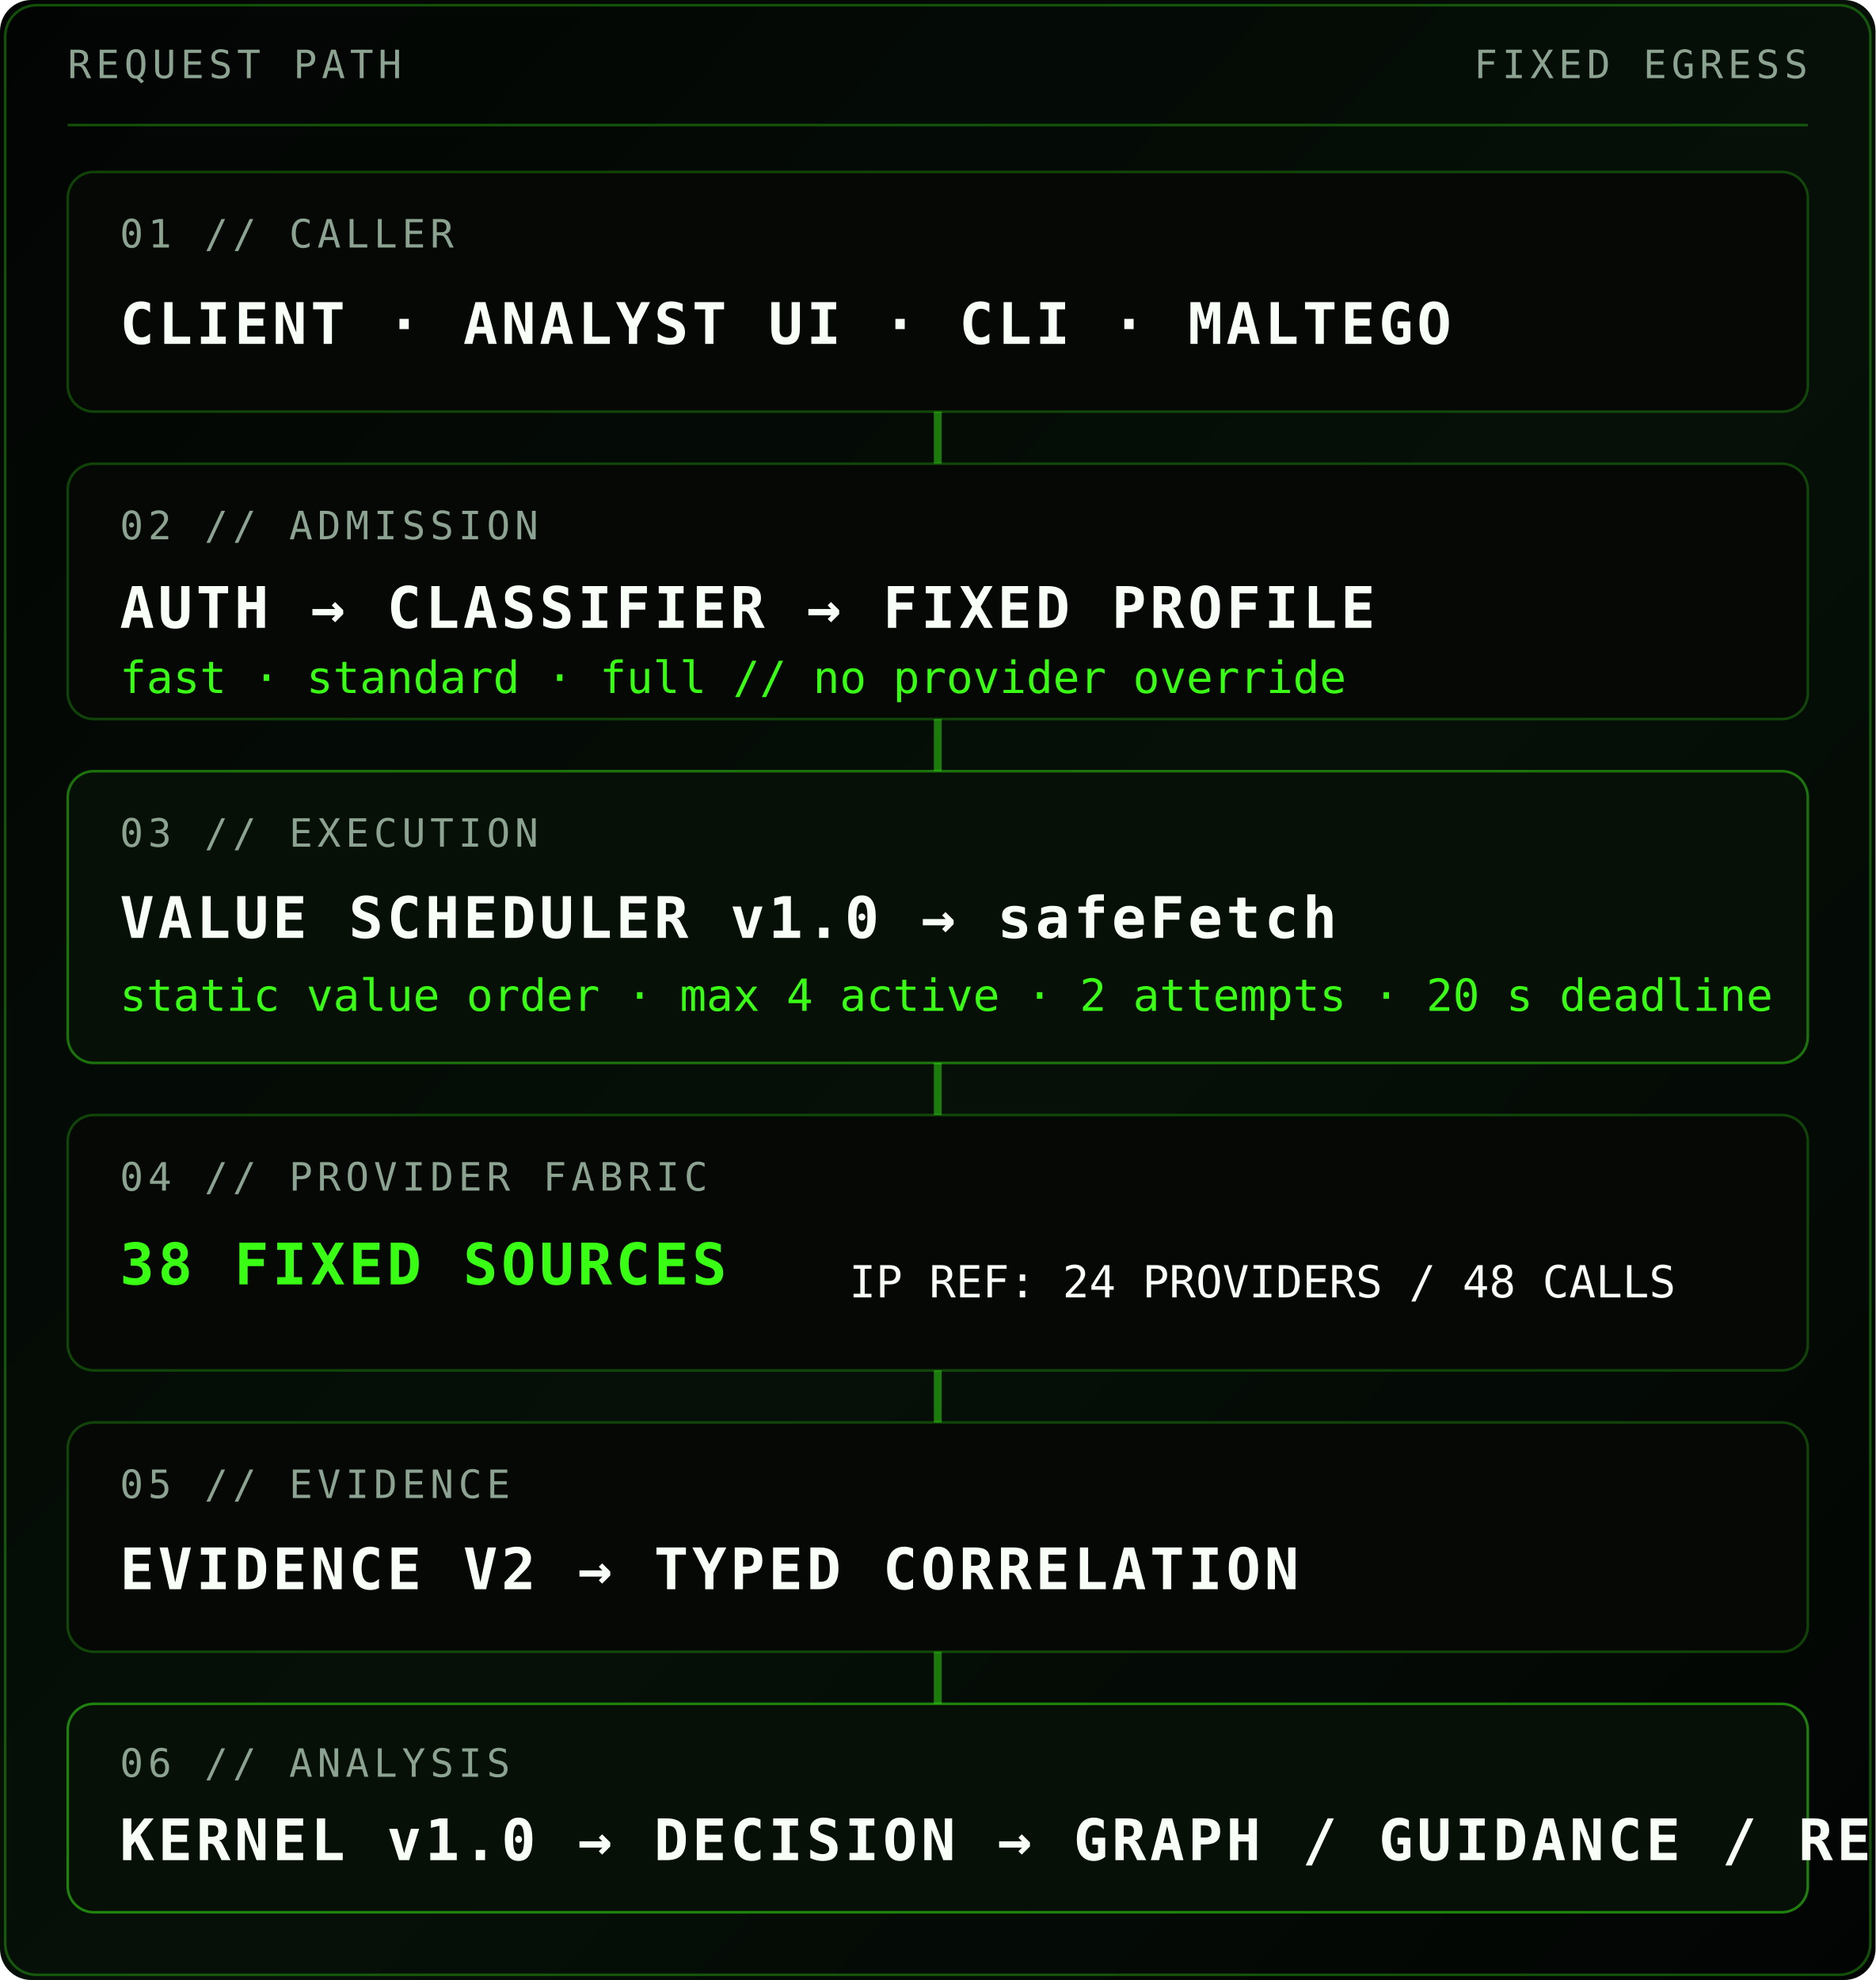
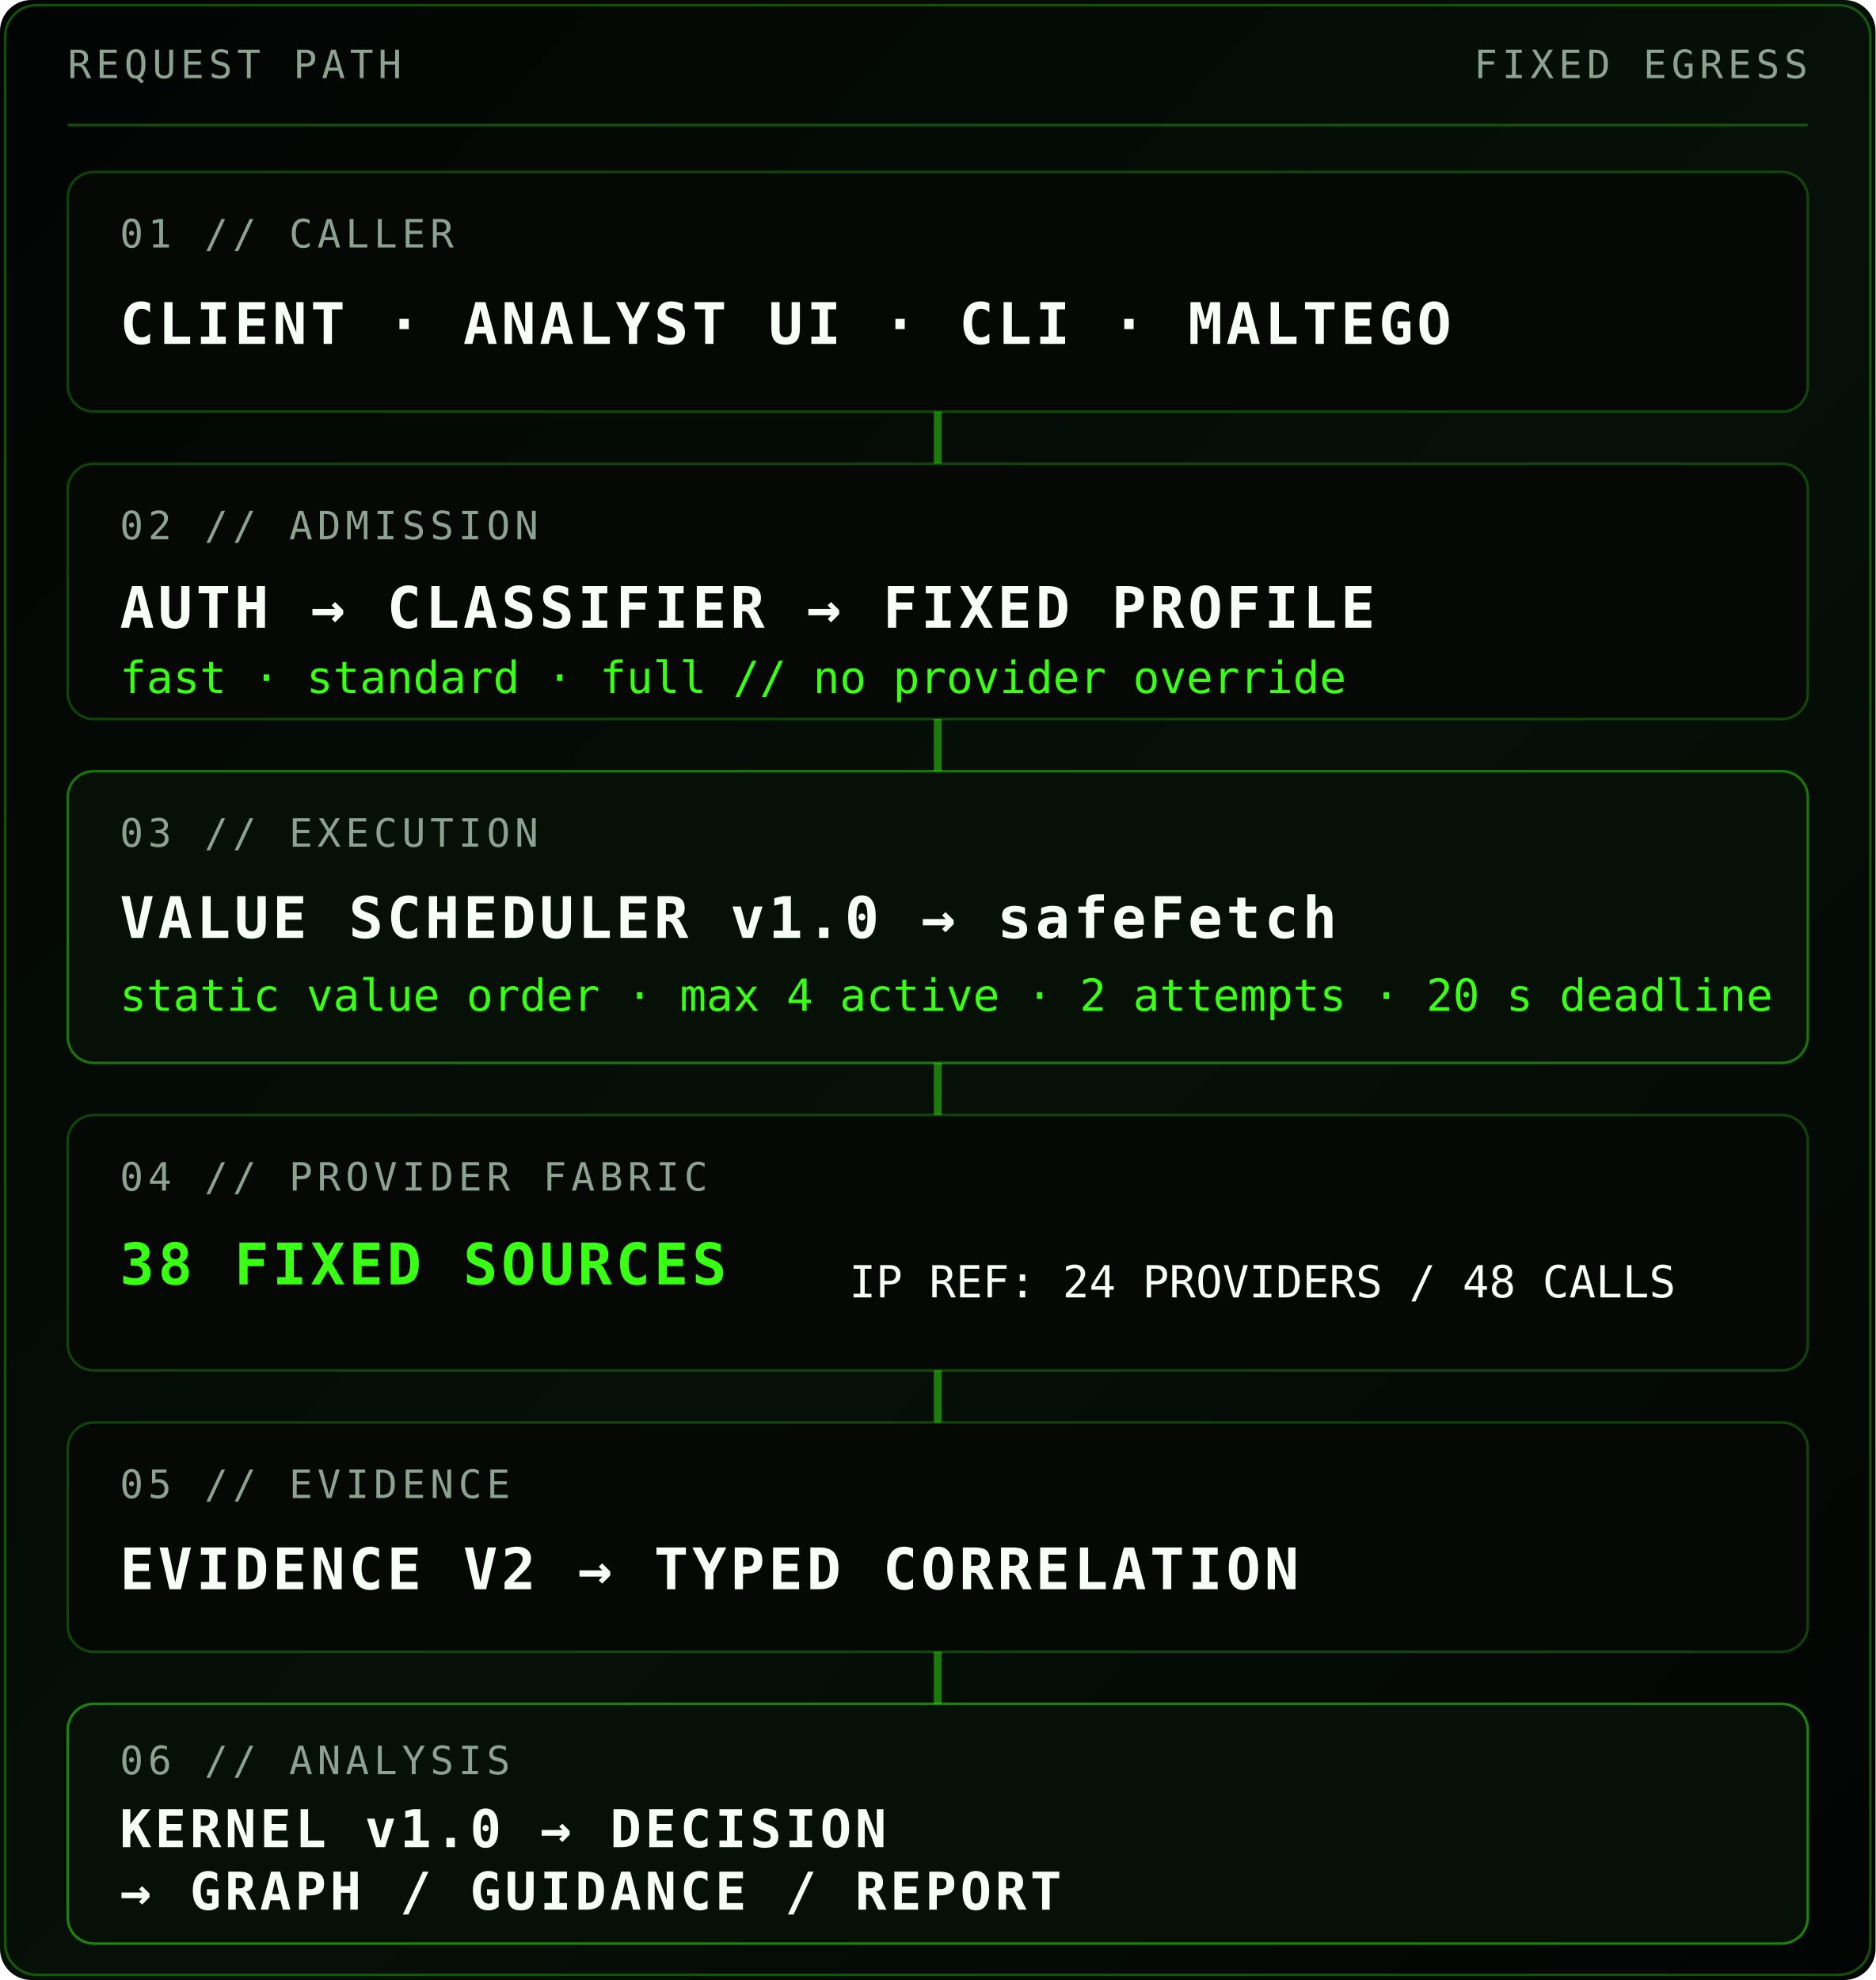
<svg xmlns="http://www.w3.org/2000/svg" viewBox="0 0 720 760" role="img" aria-labelledby="t d">
  <defs>
    <linearGradient id="bg" x1="0" y1="0" x2="1" y2="1">
      <stop stop-color="#020403" />
      <stop offset=".55" stop-color="#061008" />
      <stop offset="1" stop-color="#020403" />
    </linearGradient>
    <style>.m{font-family:ui-monospace,SFMono-Regular,Menlo,Consolas,monospace}.h{font-family:ui-monospace,SFMono-Regular,Menlo,Consolas,monospace;font-weight:900;letter-spacing:1.4px}</style>
  </defs>
  <rect width="720" height="760" rx="12" fill="url(#bg)" />
  <rect x="2" y="2" width="716" height="756" rx="12" fill="none" stroke="#39FF14" stroke-opacity=".3" />
  <g class="m" font-size="15" letter-spacing="1.8" fill="#8DA391">
    <text x="26" y="30">REQUEST PATH</text>
    <text x="694" y="30" text-anchor="end">FIXED EGRESS</text>
  </g>
  <path d="M26 48H694" stroke="#39FF14" stroke-opacity=".3" />
  <g transform="translate(26 66)">
    <rect width="668" height="92" rx="10" fill="#050805" stroke="#39FF14" stroke-opacity=".24" />
    <text x="20" y="29" class="m" font-size="15" letter-spacing="1.8" fill="#8DA391">01 // CALLER</text>
    <text x="20" y="66" class="h" font-size="22" fill="#F7FFF6">CLIENT · ANALYST UI · CLI · MALTEGO</text>
  </g>
  <path d="M360 158V178" stroke="#39FF14" stroke-opacity=".45" stroke-width="3" />
  <g transform="translate(26 178)">
    <rect width="668" height="98" rx="10" fill="#050805" stroke="#39FF14" stroke-opacity=".24" />
    <text x="20" y="29" class="m" font-size="15" letter-spacing="1.8" fill="#8DA391">02 // ADMISSION</text>
    <text x="20" y="63" class="h" font-size="22" fill="#F7FFF6">AUTH → CLASSIFIER → FIXED PROFILE</text>
    <text x="20" y="88" class="m" font-size="17" fill="#39FF14">fast · standard · full // no provider override</text>
  </g>
  <path d="M360 276V296" stroke="#39FF14" stroke-opacity=".45" stroke-width="3" />
  <g transform="translate(26 296)">
    <rect width="668" height="112" rx="10" fill="#071007" stroke="#39FF14" stroke-opacity=".42" />
    <text x="20" y="29" class="m" font-size="15" letter-spacing="1.8" fill="#8DA391">03 // EXECUTION</text>
    <text x="20" y="64" class="h" font-size="22" fill="#F7FFF6">VALUE SCHEDULER v1.0 → safeFetch</text>
    <text x="20" y="92" class="m" font-size="17" fill="#39FF14">static value order · max 4 active · 2 attempts · 20 s deadline</text>
  </g>
  <path d="M360 408V428" stroke="#39FF14" stroke-opacity=".45" stroke-width="3" />
  <g transform="translate(26 428)">
    <rect width="668" height="98" rx="10" fill="#050805" stroke="#39FF14" stroke-opacity=".24" />
    <text x="20" y="29" class="m" font-size="15" letter-spacing="1.8" fill="#8DA391">04 // PROVIDER FABRIC</text>
    <text x="20" y="65" class="h" font-size="22" fill="#39FF14">38 FIXED SOURCES</text>
    <text x="300" y="70" class="m" font-size="17" fill="#F7FFF6">IP REF: 24 PROVIDERS / 48 CALLS</text>
  </g>
  <path d="M360 526V546" stroke="#39FF14" stroke-opacity=".45" stroke-width="3" />
  <g transform="translate(26 546)">
    <rect width="668" height="88" rx="10" fill="#050805" stroke="#39FF14" stroke-opacity=".24" />
    <text x="20" y="29" class="m" font-size="15" letter-spacing="1.8" fill="#8DA391">05 // EVIDENCE</text>
    <text x="20" y="64" class="h" font-size="22" fill="#F7FFF6">EVIDENCE V2 → TYPED CORRELATION</text>
  </g>
  <path d="M360 634V654" stroke="#39FF14" stroke-opacity=".45" stroke-width="3" />
  <g transform="translate(26 654)">
-     <rect width="668" height="80" rx="10" fill="#071007" stroke="#39FF14" stroke-opacity=".48" />
-     <text x="20" y="28" class="m" font-size="15" letter-spacing="1.8" fill="#8DA391">06 // ANALYSIS</text>
-     <text x="20" y="60" class="h" font-size="22" fill="#F7FFF6">KERNEL v1.0 → DECISION → GRAPH / GUIDANCE / REPORT</text>
+     <rect width="668" height="92" rx="10" fill="#071007" stroke="#39FF14" stroke-opacity=".48" />
+     <text x="20" y="27" class="m" font-size="15" letter-spacing="1.8" fill="#8DA391">06 // ANALYSIS</text>
+     <text x="20" y="55" class="h" font-size="20" fill="#F7FFF6">KERNEL v1.0 → DECISION</text>
+     <text x="20" y="79" class="h" font-size="20" fill="#F7FFF6">→ GRAPH / GUIDANCE / REPORT</text>
  </g>
</svg>
